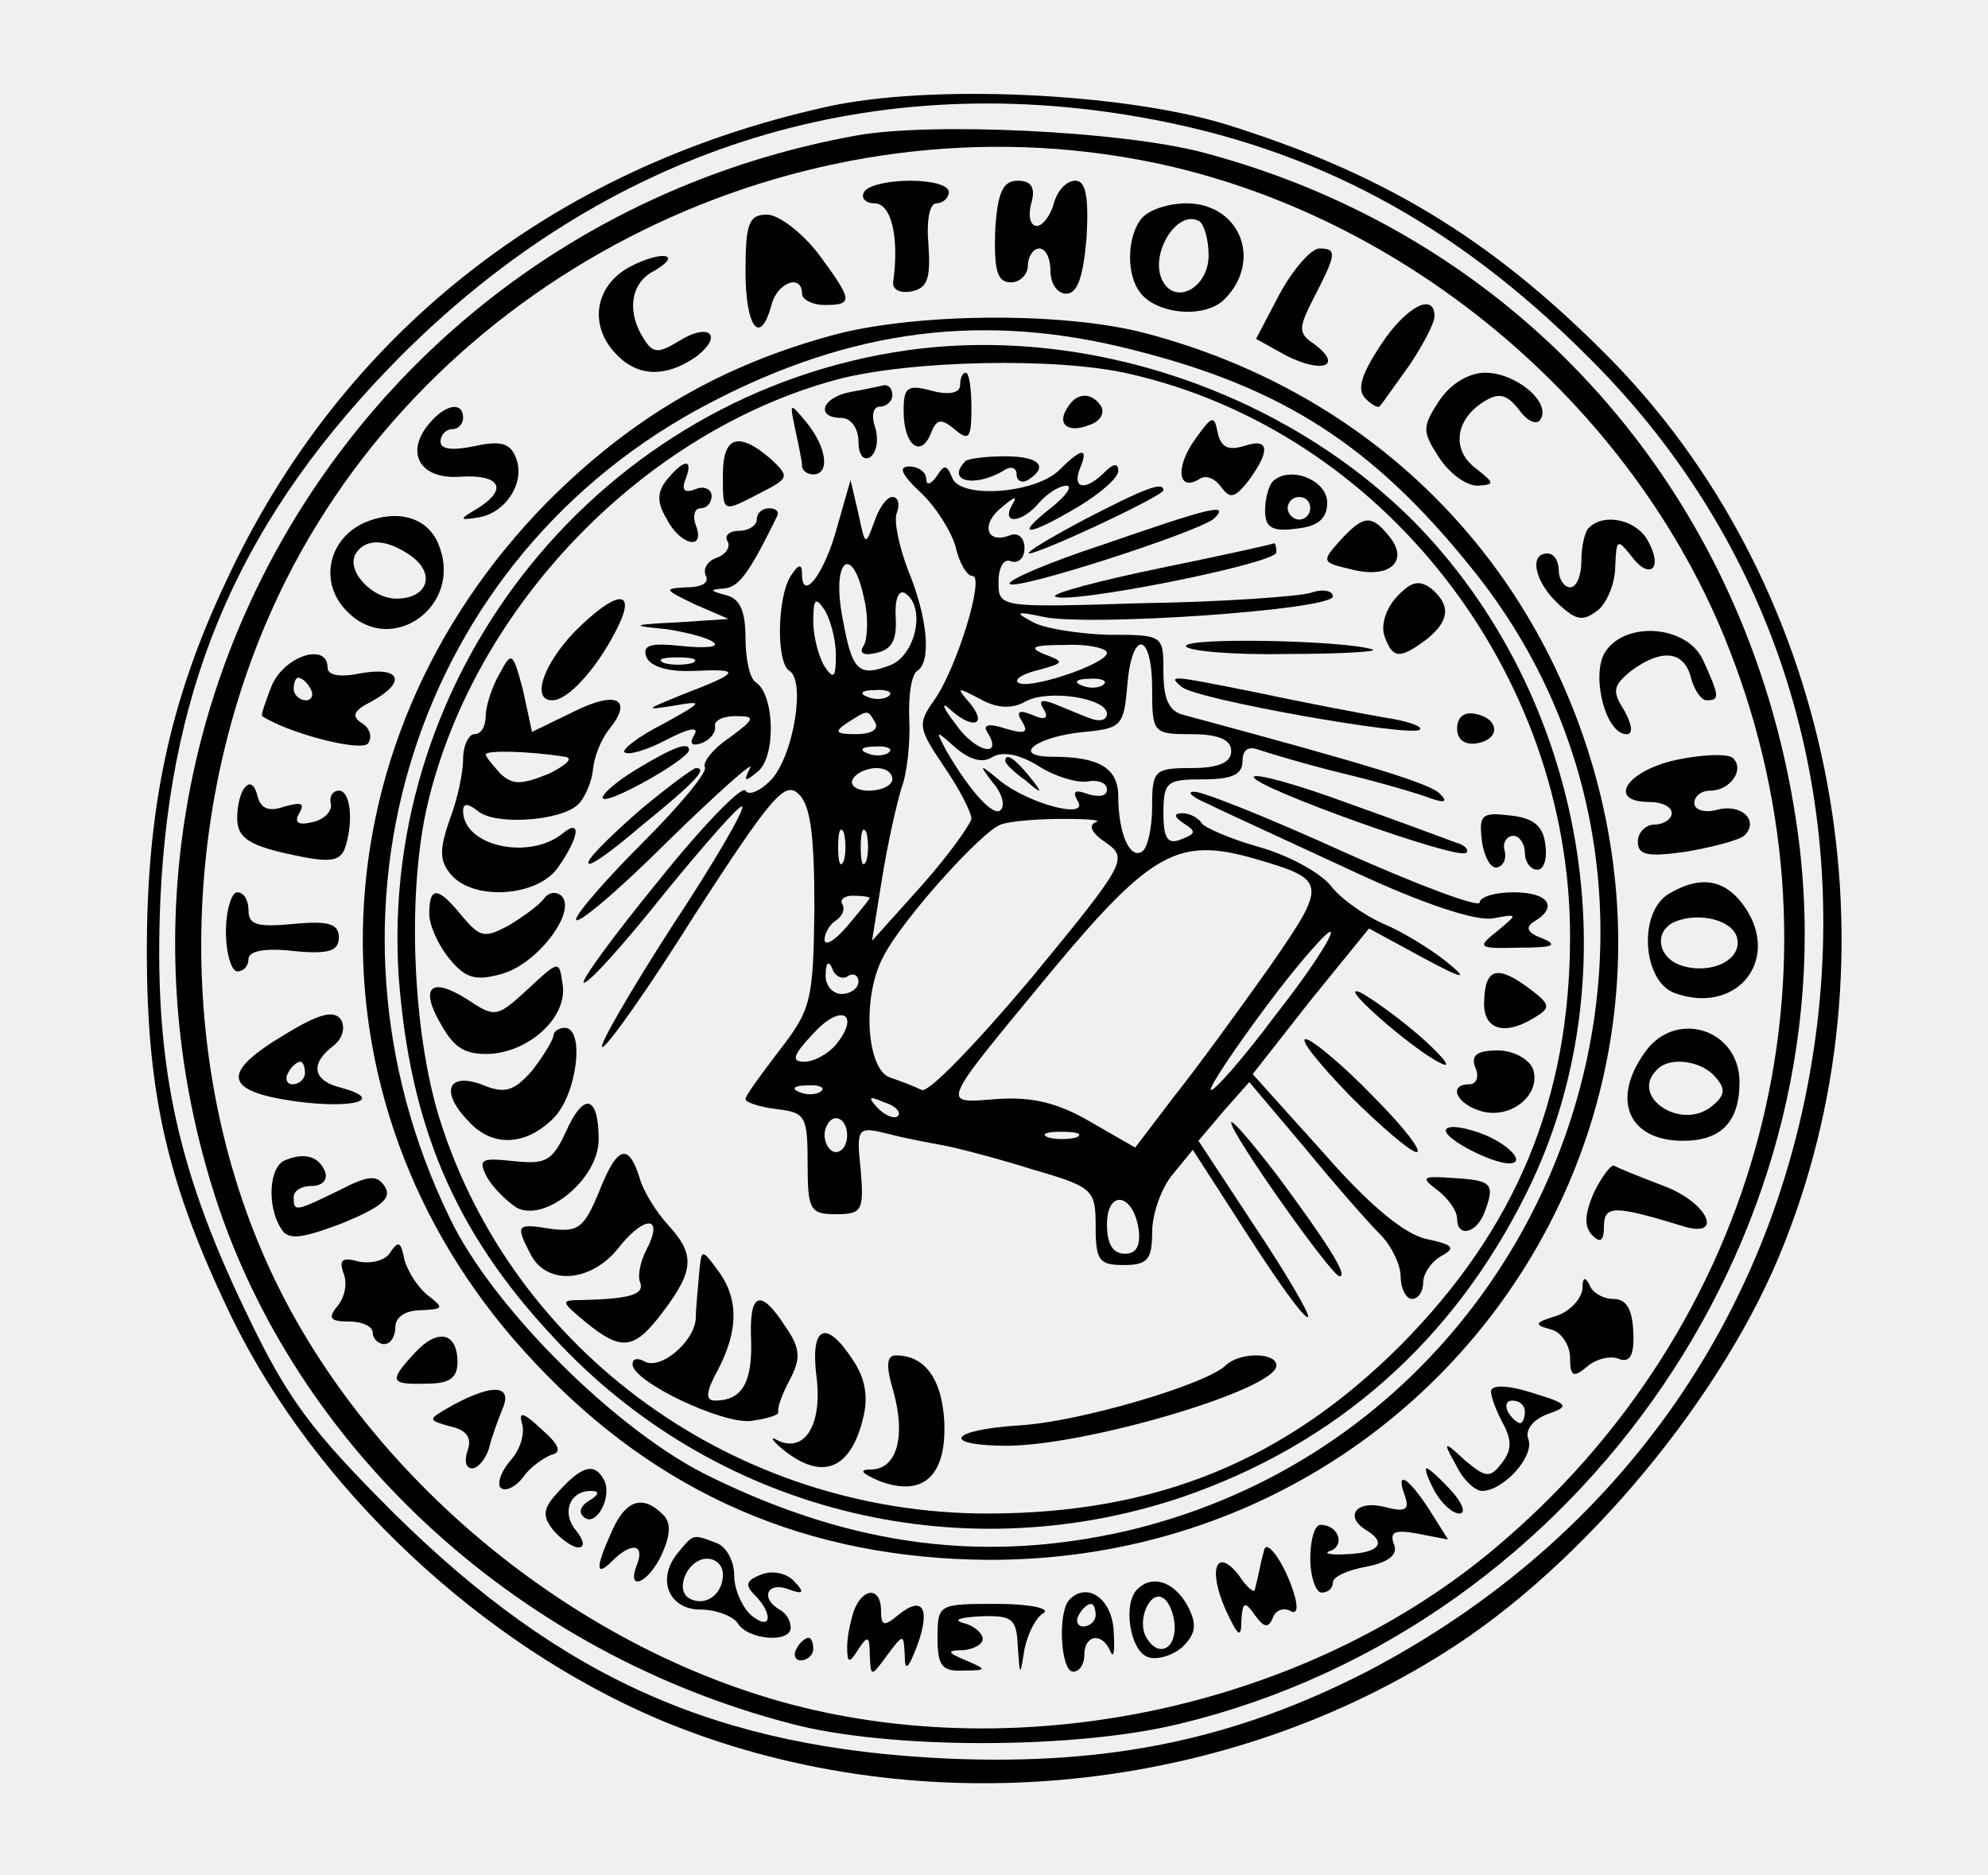
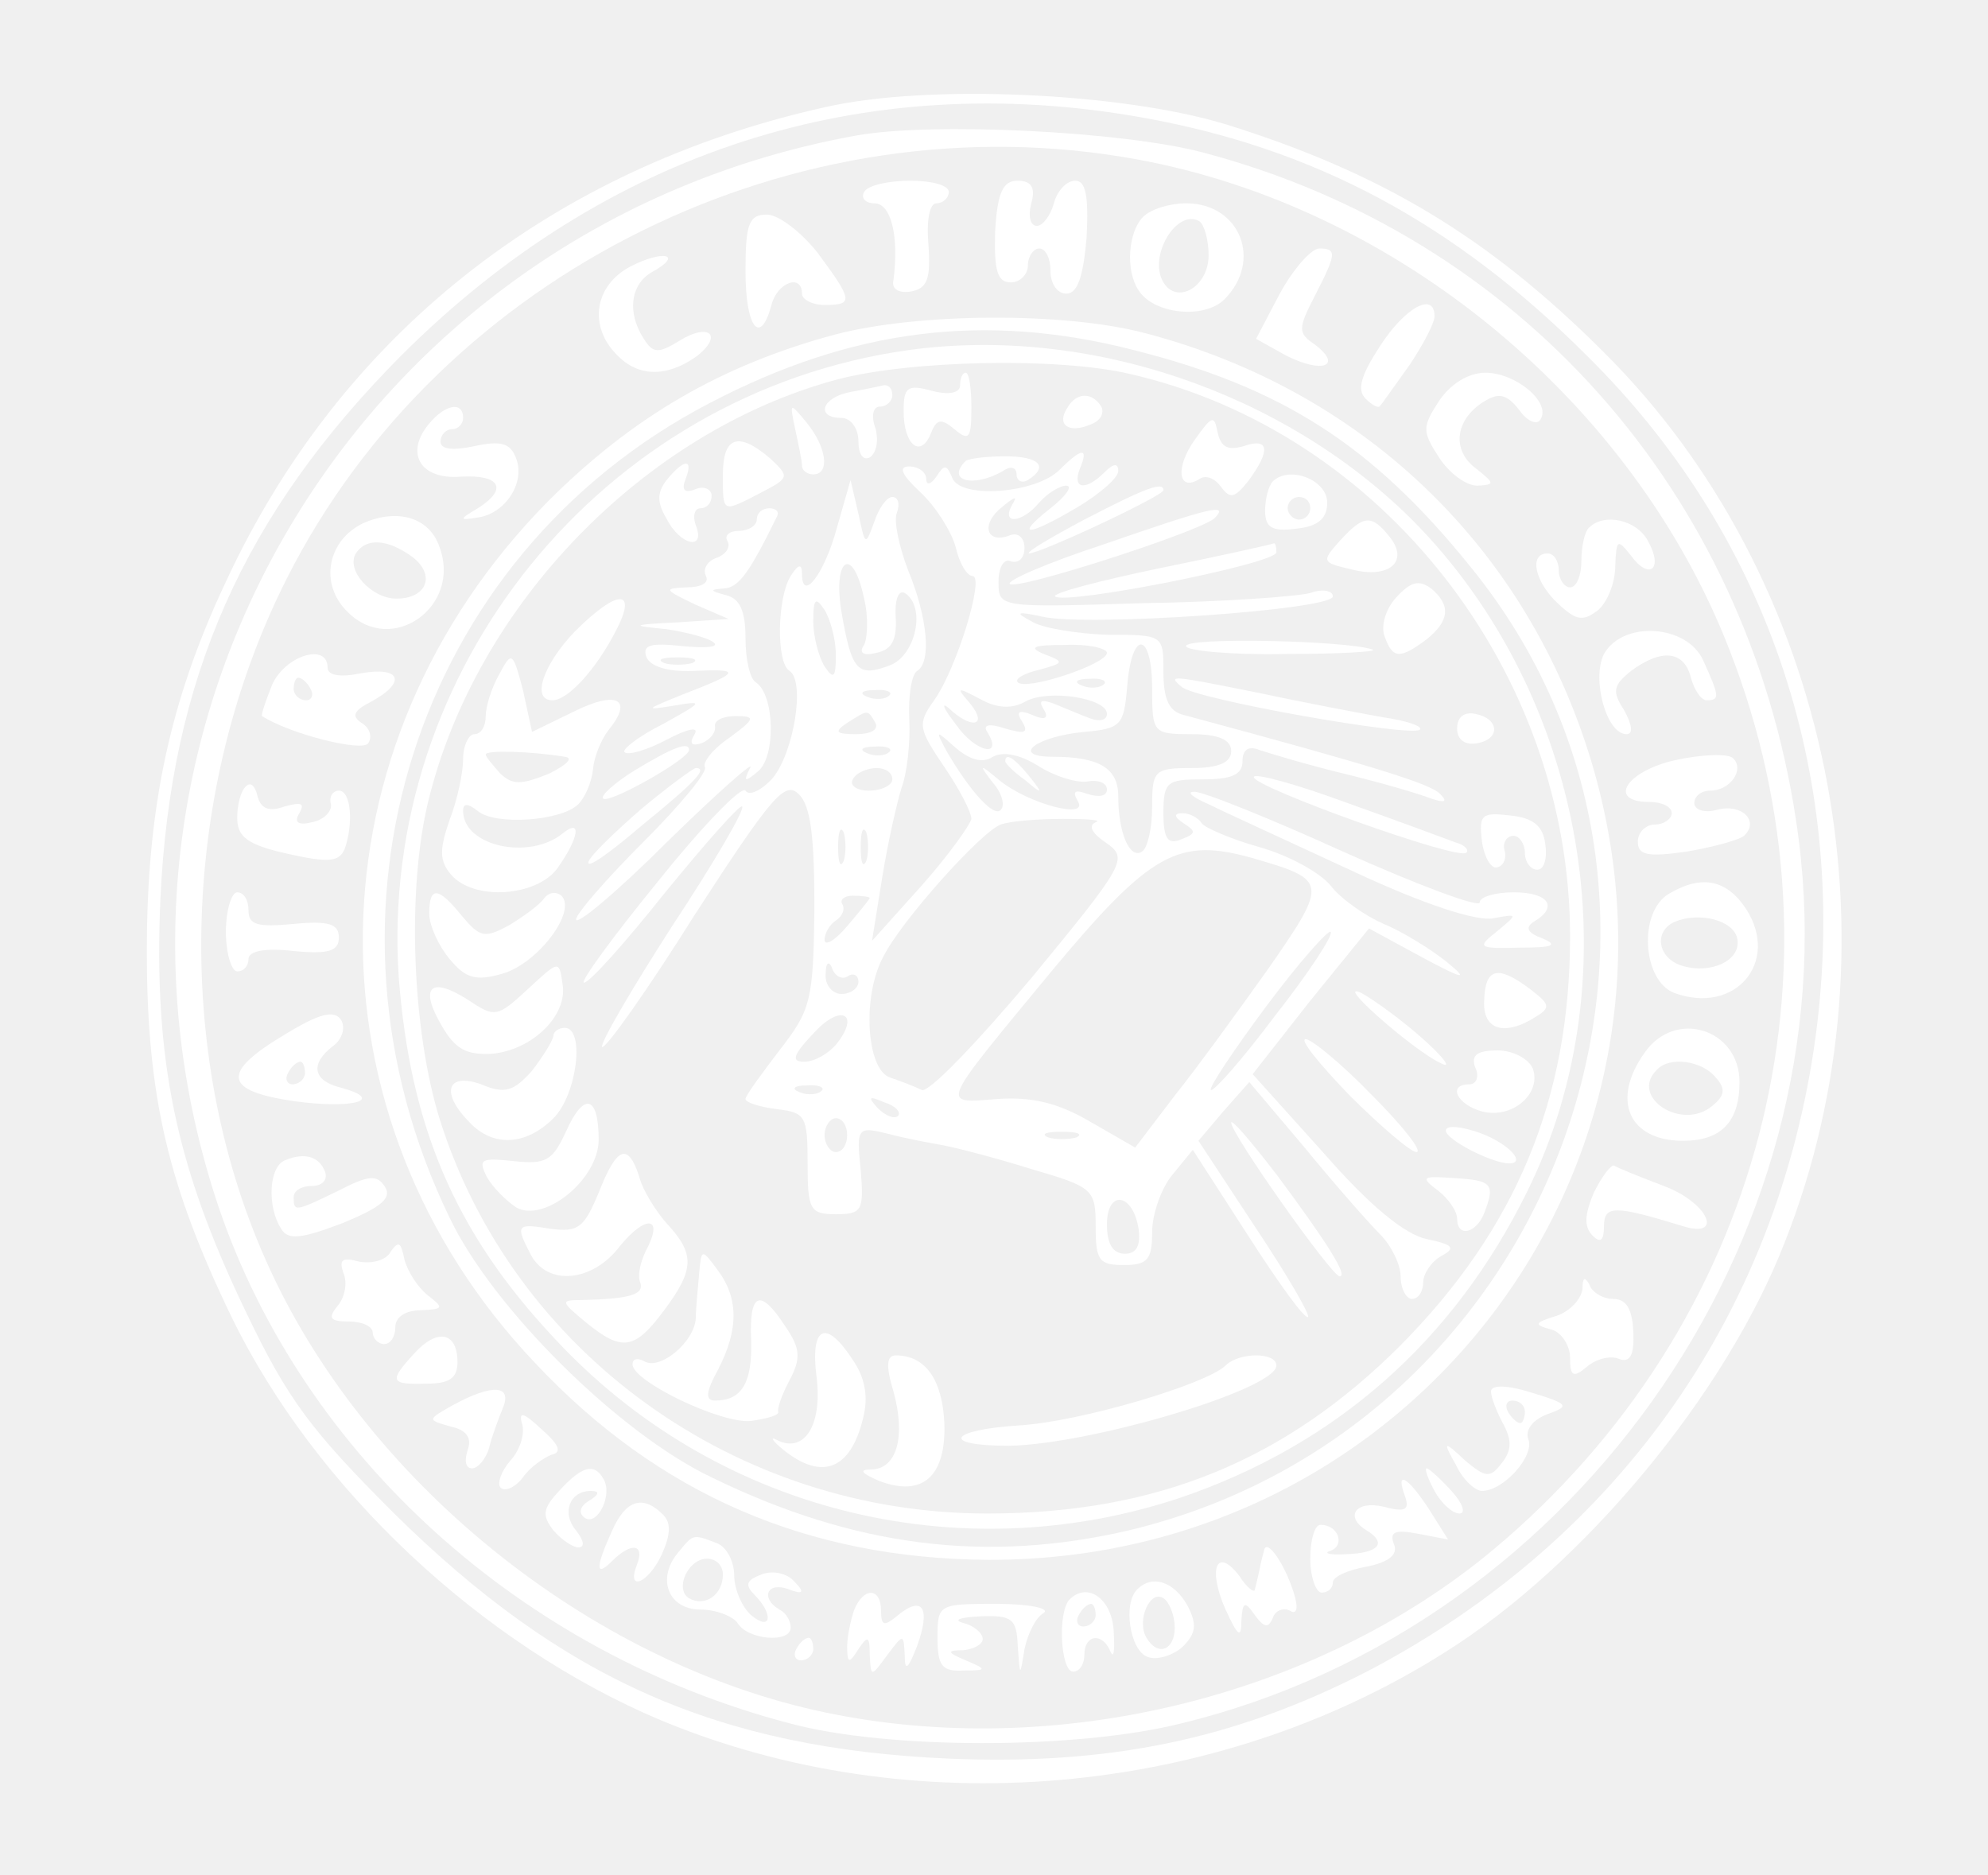
<svg xmlns="http://www.w3.org/2000/svg" version="1.0" width="176pt" height="166pt" viewBox="0 0 176 166" preserveAspectRatio="xMidYMid meet">
-   <g transform="translate(0,166) scale(0.1,-0.1)" fill="#000000" stroke="none">
+   <g transform="translate(0,166) scale(0.1,-0.1)" fill="#FFF" stroke="none">
    <path d="M730 1565 c-242 -54 -429 -202 -530 -420 -50 -106 -70 -201 -70 -327 0 -129 19 -208 75 -324 74 -152 221 -290 380 -357 221 -92 490 -69 694 60 123 77 249 229 301 363 106 268 41 588 -160 788 -102 102 -197 159 -335 202 -92 28 -264 36 -355 15z m281 -9 c152 -27 276 -93 394 -211 158 -156 230 -367 204 -590 -30 -251 -173 -457 -399 -575 -117 -60 -228 -83 -370 -77 -204 9 -342 70 -491 217 -73 73 -94 100 -132 180 -62 129 -81 223 -75 364 9 195 73 340 213 481 181 181 409 255 656 211z" />
    <path d="M758 1540 c-442 -80 -707 -527 -564 -950 75 -219 268 -394 506 -456 86 -23 252 -23 345 0 356 86 600 443 545 800 -44 291 -245 517 -525 591 -72 19 -241 27 -307 15z m248 -21 c231 -42 440 -215 525 -434 111 -284 28 -599 -209 -797 -157 -131 -388 -187 -592 -144 -209 44 -409 206 -495 401 -82 185 -75 417 19 603 137 271 451 426 752 371z" />
    <path d="M765 1490 c-3 -5 1 -10 9 -10 15 0 22 -29 17 -68 -2 -8 5 -12 16 -10 14 3 17 11 15 41 -2 22 1 37 7 37 6 0 11 5 11 10 0 6 -15 10 -34 10 -19 0 -38 -4 -41 -10z" />
    <path d="M881 1455 c-1 -35 2 -45 14 -45 8 0 15 7 15 15 0 8 5 15 10 15 6 0 10 -9 10 -20 0 -11 6 -20 14 -20 10 0 15 15 18 50 2 37 -1 50 -10 50 -8 0 -16 -9 -19 -20 -3 -11 -10 -20 -15 -20 -6 0 -8 9 -5 20 4 14 0 20 -12 20 -13 0 -18 -10 -20 -45z" />
    <path d="M1012 1468 c-13 -13 -16 -47 -4 -65 13 -21 58 -26 76 -8 34 34 14 85 -34 85 -14 0 -31 -5 -38 -12z m58 -34 c0 -28 -28 -44 -40 -24 -14 23 12 66 32 54 4 -3 8 -16 8 -30z" />
    <path d="M660 1420 c0 -50 13 -67 23 -30 5 20 27 28 27 10 0 -5 9 -10 20 -10 26 0 25 4 -6 46 -15 19 -35 34 -45 34 -16 0 -19 -8 -19 -50z" />
    <path d="M558 1424 c-32 -17 -37 -53 -12 -78 19 -20 44 -20 70 -2 25 19 12 31 -15 14 -18 -11 -23 -11 -31 2 -15 23 -12 48 7 59 29 16 10 20 -19 5z" />
    <path d="M1133 1400 l-21 -40 27 -15 c32 -16 50 -9 25 10 -15 10 -15 14 0 43 19 37 20 42 4 42 -7 0 -23 -18 -35 -40z" />
    <path d="M1222 1354 c-17 -26 -21 -39 -13 -47 6 -6 12 -9 13 -6 2 2 13 18 26 36 12 18 22 37 22 43 0 22 -26 8 -48 -26z" />
    <path d="M740 1364 c-101 -27 -180 -73 -255 -148 -214 -217 -219 -544 -11 -763 109 -116 241 -173 401 -174 379 -1 645 357 531 716 -59 185 -202 320 -392 370 -72 19 -201 18 -274 -1z m264 -14 c131 -33 211 -84 298 -192 244 -300 79 -762 -303 -853 -125 -29 -242 -15 -369 47 -82 39 -194 150 -232 230 -131 270 -31 585 230 721 126 66 244 81 376 47z" />
    <path d="M804 1350 c-271 -38 -469 -283 -451 -555 10 -131 49 -225 137 -319 141 -153 357 -208 555 -142 138 47 242 139 307 271 95 192 52 440 -102 595 -114 113 -287 172 -446 150z m196 -21 c224 -51 390 -264 390 -498 0 -144 -48 -259 -150 -362 -102 -102 -216 -149 -366 -149 -222 0 -420 142 -485 350 -24 78 -29 201 -10 280 42 174 191 328 362 374 64 17 195 20 259 5z" />
    <path d="M850 1319 c0 -7 -10 -9 -25 -5 -22 6 -25 3 -25 -18 0 -30 15 -42 24 -20 5 13 9 14 21 4 13 -11 15 -8 15 19 0 17 -2 31 -5 31 -3 0 -5 -5 -5 -11z" />
    <path d="M753 1313 c-26 -5 -31 -23 -8 -23 8 0 15 -9 15 -21 0 -11 4 -17 10 -14 6 4 8 15 5 26 -4 11 -2 19 4 19 6 0 11 5 11 10 0 6 -3 9 -7 9 -5 -1 -18 -4 -30 -6z" />
    <path d="M945 1299 c-10 -15 1 -23 20 -15 9 3 13 10 10 16 -8 13 -22 13 -30 -1z" />
    <path d="M704 1280 c3 -14 6 -28 6 -32 0 -5 5 -8 10 -8 15 0 12 24 -6 46 -15 18 -15 18 -10 -6z" />
    <path d="M1058 1271 c-18 -25 -15 -47 4 -35 6 4 14 0 19 -7 8 -11 12 -10 24 5 20 27 19 39 -4 31 -14 -4 -20 -1 -23 12 -3 16 -5 15 -20 -6z" />
    <path d="M640 1240 c0 -35 -1 -34 34 -16 25 13 25 14 8 30 -28 24 -42 20 -42 -14z" />
    <path d="M855 1252 c-18 -18 7 -24 33 -9 7 5 12 3 12 -3 0 -6 5 -8 10 -5 19 12 10 21 -20 21 -17 0 -32 -2 -35 -4z" />
    <path d="M938 1244 c-21 -21 -88 -26 -95 -7 -5 12 -7 12 -14 1 -5 -7 -9 -8 -9 -2 0 6 -7 11 -15 11 -10 0 -7 -7 10 -23 13 -12 27 -34 31 -48 3 -14 10 -26 15 -26 11 0 -14 -82 -34 -110 -15 -21 -14 -25 9 -59 13 -19 24 -40 24 -46 -1 -5 -20 -32 -44 -59 l-44 -49 9 56 c5 31 13 66 17 79 5 13 8 40 7 61 -1 21 2 40 7 43 13 8 9 48 -8 89 -8 21 -13 44 -10 51 3 8 1 14 -4 14 -5 0 -12 -10 -16 -22 -8 -22 -8 -21 -14 7 l-7 30 -12 -42 c-11 -41 -31 -67 -31 -41 0 9 -3 9 -10 -2 -12 -19 -13 -77 -1 -84 14 -9 4 -72 -15 -95 -10 -11 -21 -16 -24 -11 -3 5 -38 -31 -78 -81 -40 -49 -69 -89 -65 -89 5 0 37 36 72 80 36 44 66 78 68 76 3 -2 -25 -50 -62 -106 -36 -56 -64 -104 -62 -107 3 -2 40 50 82 117 68 105 80 119 92 107 11 -10 14 -39 14 -102 -1 -81 -3 -89 -31 -125 -16 -21 -30 -40 -30 -43 0 -3 12 -7 28 -9 25 -3 27 -6 27 -48 0 -41 2 -45 25 -45 23 0 25 3 22 39 -4 38 -3 39 25 32 15 -4 37 -8 48 -10 11 -2 46 -11 78 -21 55 -16 57 -18 57 -51 0 -30 3 -34 25 -34 21 0 25 5 25 29 0 16 8 39 18 51 l18 22 49 -76 c27 -42 50 -74 53 -72 2 2 -19 38 -47 80 l-50 76 22 26 23 26 49 -58 c27 -33 57 -67 67 -77 10 -10 18 -27 18 -37 0 -11 5 -20 10 -20 6 0 10 7 10 15 0 7 7 18 16 23 13 7 11 10 -13 15 -19 4 -50 29 -91 76 l-63 70 51 65 52 64 46 -25 c39 -21 43 -21 22 -4 -14 11 -38 26 -55 33 -16 7 -38 22 -47 34 -10 12 -38 27 -63 34 -25 7 -48 17 -51 21 -3 5 -11 9 -17 9 -8 0 -8 -3 1 -9 11 -7 11 -9 -2 -14 -12 -5 -16 0 -16 23 0 28 3 30 35 30 25 0 35 4 35 16 0 10 5 14 15 10 9 -3 42 -13 75 -21 33 -8 67 -18 77 -22 12 -4 15 -3 8 4 -8 9 -60 25 -227 70 -13 3 -18 14 -18 38 0 33 0 33 -50 33 -27 1 -58 6 -67 12 -15 8 -13 9 10 4 39 -9 257 6 257 18 0 5 -9 7 -20 3 -11 -3 -77 -8 -148 -9 -128 -4 -128 -4 -128 19 0 13 5 21 11 18 7 -2 12 3 12 12 0 9 -6 14 -13 11 -21 -8 -26 10 -7 25 12 10 14 10 9 2 -10 -18 9 -16 24 2 7 8 18 15 24 15 6 0 0 -9 -14 -20 -33 -26 -20 -25 24 1 20 12 36 26 36 32 0 7 -4 7 -12 -1 -17 -17 -29 -15 -22 3 8 19 2 19 -18 -1z m-173 -114 c4 -16 3 -35 0 -41 -5 -7 -1 -10 11 -7 14 3 18 12 17 31 -1 15 2 25 8 22 19 -12 10 -55 -13 -64 -29 -11 -34 -5 -43 47 -8 48 10 60 20 12z m-25 -50 c0 -20 -2 -22 -10 -10 -5 8 -10 26 -10 40 0 20 2 22 10 10 5 -8 10 -26 10 -40z m240 2 c0 -10 -72 -34 -79 -26 -3 3 6 8 19 11 22 6 23 7 4 14 -14 6 -9 8 19 8 20 1 37 -3 37 -7z m40 -32 c0 -39 1 -40 35 -40 24 0 35 -5 35 -15 0 -10 -11 -15 -35 -15 -33 0 -35 -2 -35 -34 0 -19 -4 -37 -9 -40 -11 -7 -21 17 -21 49 0 25 -17 35 -58 35 -38 0 -15 18 28 22 33 3 35 6 38 41 4 50 22 48 22 -3z m-43 4 c-3 -3 -12 -4 -19 -1 -8 3 -5 6 6 6 11 1 17 -2 13 -5z m-190 -10 c-3 -3 -12 -4 -19 -1 -8 3 -5 6 6 6 11 1 17 -2 13 -5z m121 -5 c20 11 72 3 72 -11 0 -6 -7 -7 -15 -4 -8 3 -22 9 -32 13 -11 4 -14 3 -9 -5 5 -8 1 -10 -10 -5 -12 5 -15 3 -9 -6 6 -10 2 -11 -15 -6 -15 5 -20 3 -16 -3 15 -24 -11 -18 -28 7 -11 14 -13 20 -6 14 20 -19 35 -16 19 4 -13 15 -12 15 9 4 14 -8 28 -9 40 -2z m-133 -19 c3 -6 -4 -10 -17 -10 -18 0 -20 2 -8 10 19 12 18 12 25 0z m104 -30 c9 5 24 2 40 -8 14 -9 33 -15 43 -14 10 2 18 -1 18 -7 0 -6 -7 -7 -17 -4 -11 4 -14 3 -9 -6 11 -17 -43 -3 -69 18 -18 15 -19 15 -6 -2 8 -9 11 -20 7 -24 -6 -7 -27 16 -48 52 -10 19 -10 19 8 3 13 -11 24 -14 33 -8z m-92 4 c-3 -3 -12 -4 -19 -1 -8 3 -5 6 6 6 11 1 17 -2 13 -5z m3 -24 c0 -5 -9 -10 -21 -10 -11 0 -17 5 -14 10 3 6 13 10 21 10 8 0 14 -4 14 -10z m180 -38 c-7 -3 -3 -10 9 -18 20 -14 18 -18 -66 -120 -48 -57 -91 -102 -97 -99 -6 3 -19 8 -28 11 -21 7 -25 72 -6 107 16 32 87 111 104 117 8 3 33 5 55 5 22 0 35 -1 29 -3z m-223 -34 c-3 -7 -5 -2 -5 12 0 14 2 19 5 13 2 -7 2 -19 0 -25z m20 0 c-3 -7 -5 -2 -5 12 0 14 2 19 5 13 2 -7 2 -19 0 -25z m343 2 c65 -19 66 -21 14 -96 -27 -38 -64 -89 -84 -114 l-35 -46 -40 23 c-29 17 -52 22 -82 20 -51 -4 -52 -8 47 112 89 107 113 120 180 101z m-340 -35 c0 -1 -9 -12 -20 -25 -11 -13 -20 -18 -20 -12 0 6 5 14 10 17 6 4 8 10 6 14 -3 4 1 8 9 8 8 0 15 -1 15 -2z m359 -104 c-29 -39 -55 -68 -57 -66 -2 2 20 35 49 74 29 39 55 68 57 66 3 -2 -19 -36 -49 -74z m-378 35 c5 3 9 0 9 -5 0 -6 -7 -11 -15 -11 -8 0 -15 8 -14 18 0 10 3 12 6 4 2 -6 9 -10 14 -6z m-11 -61 c-7 -8 -19 -15 -28 -15 -12 0 -10 6 9 26 24 26 41 16 19 -11z m-13 -41 c-3 -3 -12 -4 -19 -1 -8 3 -5 6 6 6 11 1 17 -2 13 -5z m68 -22 c-3 -3 -11 0 -18 7 -9 10 -8 11 6 5 10 -3 15 -9 12 -12z m-45 -17 c0 -8 -4 -15 -10 -15 -5 0 -10 7 -10 15 0 8 5 15 10 15 6 0 10 -7 10 -15z m203 -2 c-7 -2 -19 -2 -25 0 -7 3 -2 5 12 5 14 0 19 -2 13 -5z m55 -81 c2 -15 -2 -22 -12 -22 -11 0 -16 9 -16 26 0 31 23 28 28 -4z" />
    <path d="M890 986 c0 -2 8 -10 18 -17 15 -13 16 -12 3 4 -13 16 -21 21 -21 13z" />
    <path d="M591 1236 c-9 -11 -10 -20 -1 -35 12 -24 35 -29 26 -6 -3 8 -1 15 4 15 6 0 10 5 10 11 0 6 -7 9 -14 6 -10 -4 -13 -1 -9 9 7 18 -1 18 -16 0z" />
    <path d="M1127 1234 c-4 -4 -7 -16 -7 -26 0 -15 6 -19 28 -16 19 2 27 9 27 23 0 20 -33 33 -48 19z m33 -24 c0 -5 -4 -10 -10 -10 -5 0 -10 5 -10 10 0 6 5 10 10 10 6 0 10 -4 10 -10z" />
    <path d="M960 1200 c-30 -16 -52 -29 -49 -30 10 0 119 51 119 56 0 8 -16 2 -70 -26z" />
    <path d="M670 1200 c0 -5 -7 -10 -16 -10 -8 0 -13 -4 -10 -9 3 -5 -1 -12 -10 -15 -8 -3 -12 -10 -9 -16 3 -6 -4 -10 -17 -10 -21 -1 -20 -2 7 -15 l30 -13 -45 -3 c-42 -2 -42 -3 -10 -6 19 -3 38 -8 42 -12 5 -4 -8 -5 -28 -3 -28 3 -35 1 -32 -9 3 -9 19 -14 42 -13 43 2 42 -1 -10 -21 -32 -13 -34 -14 -9 -10 29 5 28 4 -8 -16 -22 -11 -37 -23 -34 -25 3 -3 20 2 37 11 19 10 29 12 25 5 -5 -8 -3 -11 6 -8 8 3 13 10 12 15 -1 5 7 9 18 9 18 0 18 -2 -5 -19 -15 -10 -24 -22 -22 -26 3 -4 -22 -34 -54 -66 -33 -33 -60 -64 -60 -69 0 -6 37 25 81 69 45 44 78 73 73 65 -6 -12 -5 -13 7 -3 16 13 15 68 -2 79 -5 3 -9 20 -9 39 0 24 -5 35 -17 38 -15 4 -15 5 -2 6 13 1 22 13 47 64 2 4 -1 7 -7 7 -6 0 -11 -4 -11 -10z m-57 -127 c-7 -2 -19 -2 -25 0 -7 3 -2 5 12 5 14 0 19 -2 13 -5z" />
    <path d="M977 1178 c-49 -16 -86 -32 -83 -35 6 -6 167 46 181 58 14 14 -3 10 -98 -23z" />
    <path d="M1186 1181 c-16 -18 -16 -19 10 -25 34 -9 52 7 34 29 -16 20 -23 19 -44 -4z" />
    <path d="M1027 1157 c-53 -11 -95 -22 -93 -25 9 -8 196 29 196 39 0 5 -1 8 -2 8 -2 -1 -47 -11 -101 -22z" />
    <path d="M1236 1131 c-9 -10 -14 -25 -10 -35 7 -19 13 -20 37 -2 20 16 22 30 4 45 -11 8 -18 6 -31 -8z" />
    <path d="M509 1101 c-28 -29 -39 -61 -20 -61 14 0 39 28 56 61 20 38 2 38 -36 0z" />
    <path d="M1050 1088 c0 -4 39 -8 88 -7 48 0 83 2 77 4 -24 8 -165 11 -165 3z" />
    <path d="M442 1063 c-7 -12 -12 -29 -12 -37 0 -9 -4 -16 -10 -16 -5 0 -10 -10 -10 -22 0 -12 -5 -36 -12 -54 -9 -26 -9 -36 1 -48 20 -24 77 -20 95 6 19 27 21 44 4 30 -30 -24 -88 -11 -88 20 0 7 4 7 13 0 15 -13 74 -9 89 6 6 6 12 20 13 31 1 11 7 26 14 35 22 27 7 35 -31 16 l-37 -18 -8 37 c-9 34 -10 35 -21 14z m58 -73 c8 -1 2 -7 -14 -15 -25 -10 -32 -10 -43 0 -7 8 -13 15 -13 17 0 4 39 3 70 -2z" />
    <path d="M1046 1052 c11 -11 204 -45 211 -38 3 3 -12 8 -33 11 -22 4 -70 13 -107 21 -80 16 -84 17 -71 6z" />
    <path d="M1290 1015 c0 -10 7 -15 18 -13 21 4 19 22 -2 26 -10 2 -16 -3 -16 -13z" />
    <path d="M562 978 c-18 -11 -31 -23 -28 -25 5 -5 76 35 76 43 0 8 -15 2 -48 -18z" />
    <path d="M568 944 c-23 -20 -45 -41 -47 -47 -2 -7 19 8 47 32 48 39 59 51 48 51 -2 0 -24 -16 -48 -36z" />
    <path d="M1110 972 c0 -9 181 -74 188 -67 3 2 -1 7 -9 9 -8 3 -51 19 -96 35 -46 17 -83 27 -83 23z" />
    <path d="M1070 948 c14 -7 71 -33 127 -59 64 -30 111 -45 125 -42 22 4 22 4 4 -11 -19 -15 -18 -16 20 -15 28 0 34 2 20 8 -14 5 -16 10 -8 15 22 13 13 26 -18 26 -16 0 -30 -4 -30 -9 0 -5 -54 15 -121 45 -66 30 -126 54 -132 53 -7 0 -1 -5 13 -11z" />
    <path d="M1312 915 c2 -14 8 -24 13 -23 6 1 9 8 7 15 -2 7 2 13 8 13 5 0 10 -7 10 -15 0 -8 5 -15 11 -15 6 0 9 10 7 23 -2 16 -11 23 -31 25 -25 3 -28 1 -25 -23z" />
    <path d="M380 851 c0 -10 8 -28 18 -40 14 -17 23 -20 47 -13 31 9 66 55 52 69 -5 4 -11 3 -15 -2 -4 -6 -18 -16 -31 -24 -22 -12 -26 -11 -42 8 -21 26 -29 27 -29 2z" />
    <path d="M467 784 c-27 -25 -29 -25 -53 -9 -33 21 -43 11 -23 -23 12 -21 22 -26 44 -25 36 3 68 34 63 62 -3 21 -3 21 -31 -5z" />
    <path d="M1314 775 c-2 -27 18 -33 46 -15 13 8 12 11 -5 24 -29 22 -40 19 -41 -9z" />
    <path d="M1220 760 c19 -17 44 -36 55 -41 11 -6 4 4 -15 21 -19 17 -44 35 -55 41 -11 5 -4 -4 15 -21z" />
    <path d="M490 743 c-1 -5 -9 -18 -19 -31 -16 -18 -24 -21 -45 -12 -31 11 -36 -8 -10 -34 21 -22 50 -20 74 4 21 21 28 80 10 80 -5 0 -10 -3 -10 -7z" />
    <path d="M1195 690 c27 -27 54 -50 59 -50 6 0 -12 23 -39 50 -27 28 -54 50 -59 50 -6 0 12 -22 39 -50z" />
    <path d="M1306 715 c4 -8 1 -15 -5 -15 -20 0 -11 -18 11 -24 27 -7 53 16 45 38 -4 9 -18 16 -31 16 -18 0 -24 -4 -20 -15z" />
    <path d="M501 658 c-12 -26 -18 -29 -46 -26 -29 3 -32 2 -24 -14 5 -9 17 -21 26 -27 25 -14 73 25 73 60 0 39 -13 43 -29 7z" />
    <path d="M1090 666 c0 -10 89 -136 96 -136 8 0 -12 31 -55 89 -23 30 -41 51 -41 47z" />
    <path d="M1280 659 c0 -8 41 -29 56 -29 16 0 -1 18 -26 27 -17 6 -30 7 -30 2z" />
    <path d="M530 604 c-13 -31 -18 -35 -42 -32 -31 5 -32 4 -18 -23 15 -28 55 -24 79 8 23 28 39 26 23 -4 -5 -10 -8 -23 -5 -29 3 -10 -9 -14 -52 -15 -19 0 -19 -1 4 -20 32 -26 43 -24 69 11 27 36 27 50 3 76 -10 11 -22 30 -25 42 -10 31 -20 27 -36 -14z" />
    <path d="M1273 606 c9 -7 17 -18 17 -25 0 -17 17 -13 24 5 10 26 7 29 -27 31 -28 2 -30 1 -14 -11z" />
    <path d="M619 533 c-1 -13 -3 -31 -3 -40 -1 -21 -32 -47 -46 -38 -6 3 -10 2 -10 -3 0 -15 79 -53 105 -50 14 2 25 5 24 8 -1 3 3 15 10 28 10 19 10 28 -4 48 -22 34 -32 30 -30 -13 1 -37 -8 -53 -32 -53 -9 0 -8 8 3 28 18 35 18 63 -1 88 -14 19 -14 18 -16 -3z" />
    <path d="M723 440 c5 -42 -11 -67 -35 -55 -7 4 -4 -1 6 -9 34 -27 59 -17 70 28 5 19 2 36 -9 52 -24 37 -38 30 -32 -16z" />
    <path d="M791 428 c11 -40 3 -68 -19 -69 -12 0 -10 -3 6 -10 39 -15 60 4 58 52 -2 38 -17 59 -43 59 -8 0 -9 -9 -2 -32z" />
    <path d="M1085 451 c-18 -17 -130 -50 -183 -53 -62 -4 -70 -18 -9 -18 72 1 237 50 237 71 0 12 -33 12 -45 0z" />
    <path d="M1274 1305 c-15 -23 -15 -27 0 -50 9 -14 24 -25 34 -25 16 1 15 2 -1 15 -22 16 -19 43 6 59 14 9 21 7 32 -7 7 -10 16 -14 19 -8 9 15 -22 41 -49 41 -15 0 -31 -10 -41 -25z" />
    <path d="M380 1285 c-22 -26 -8 -50 28 -47 35 2 42 -11 15 -28 -17 -10 -17 -11 1 -8 24 4 41 31 33 52 -5 14 -14 16 -37 11 -19 -4 -30 -3 -30 4 0 6 5 11 10 11 6 0 10 5 10 10 0 15 -16 12 -30 -5z" />
    <path d="M322 1197 c-32 -15 -40 -54 -14 -79 39 -39 101 5 81 58 -9 26 -37 34 -67 21z m43 -30 c21 -16 13 -37 -14 -37 -22 0 -45 25 -36 40 9 14 28 13 50 -3z" />
    <path d="M1407 1193 c-4 -3 -7 -17 -7 -30 0 -12 -4 -23 -10 -23 -5 0 -10 7 -10 15 0 8 -4 15 -10 15 -17 0 -11 -26 10 -45 16 -15 22 -15 35 -5 8 7 15 24 15 39 1 24 2 24 14 9 16 -22 29 -12 15 13 -10 19 -39 25 -52 12z" />
    <path d="M1420 1081 c-11 -22 2 -71 20 -71 6 0 5 8 -2 21 -11 17 -10 22 6 35 27 20 47 18 53 -6 3 -11 9 -20 14 -20 12 0 11 4 -3 35 -14 32 -71 36 -88 6z" />
    <path d="M241 1054 c-6 -15 -10 -27 -9 -28 25 -16 89 -32 94 -24 4 6 1 14 -6 18 -9 6 -7 11 9 19 31 17 26 31 -9 25 -19 -4 -30 -2 -30 5 0 22 -37 11 -49 -15z m34 -4 c3 -5 1 -10 -4 -10 -6 0 -11 5 -11 10 0 6 2 10 4 10 3 0 8 -4 11 -10z" />
    <path d="M1483 987 c-44 -10 -60 -37 -23 -37 11 0 20 -4 20 -10 0 -5 -7 -10 -15 -10 -8 0 -15 -7 -15 -15 0 -12 8 -14 43 -9 23 4 46 10 51 14 14 13 -2 29 -24 23 -11 -3 -20 0 -20 6 0 6 6 11 14 11 18 0 31 19 20 29 -5 4 -28 3 -51 -2z" />
    <path d="M218 964 c-5 -4 -8 -17 -8 -28 0 -17 9 -24 45 -32 36 -8 45 -7 50 4 8 22 6 52 -5 52 -5 0 -9 -5 -7 -12 1 -6 -6 -14 -17 -16 -12 -3 -16 0 -11 8 5 9 2 10 -13 6 -14 -5 -21 -2 -24 9 -2 9 -6 13 -10 9z" />
    <path d="M1478 869 c-28 -16 -24 -77 4 -88 54 -20 94 27 64 74 -17 26 -39 31 -68 14z m60 -40 c4 -19 -23 -32 -49 -24 -22 7 -25 31 -6 39 22 9 52 1 55 -15z" />
    <path d="M200 835 c0 -19 5 -35 10 -35 6 0 10 5 10 11 0 7 15 10 40 7 31 -3 40 0 40 12 0 12 -9 15 -40 12 -32 -3 -40 -1 -40 12 0 9 -4 16 -10 16 -5 0 -10 -16 -10 -35z" />
    <path d="M252 744 c-57 -34 -54 -50 9 -59 51 -7 81 1 41 12 -25 6 -28 21 -7 37 8 6 11 16 7 23 -6 9 -19 6 -50 -13z m18 -34 c0 -5 -5 -10 -11 -10 -5 0 -7 5 -4 10 3 6 8 10 11 10 2 0 4 -4 4 -10z" />
    <path d="M1456 728 c-30 -42 -14 -78 34 -78 34 0 50 17 50 52 0 47 -57 65 -84 26z m63 -22 c9 -10 8 -16 -3 -25 -27 -23 -74 8 -49 32 11 12 40 8 52 -7z" />
    <path d="M253 633 c-15 -5 -17 -41 -4 -61 6 -10 17 -9 54 5 34 14 44 22 38 32 -7 11 -14 11 -41 -3 -39 -19 -40 -19 -40 -6 0 6 7 10 16 10 9 0 14 5 12 12 -5 14 -18 18 -35 11z" />
    <path d="M1411 604 c-8 -19 -9 -30 -1 -38 7 -7 10 -4 10 8 0 19 9 19 68 1 39 -13 25 20 -15 35 -21 8 -41 16 -44 18 -3 1 -11 -10 -18 -24z" />
    <path d="M346 552 c-4 -8 -17 -11 -28 -9 -15 4 -18 2 -14 -10 4 -9 1 -22 -5 -29 -9 -11 -7 -14 10 -14 11 0 21 -4 21 -10 0 -5 5 -10 10 -10 6 0 10 7 10 15 0 9 9 15 23 15 20 1 20 2 6 13 -9 7 -18 21 -21 32 -3 15 -5 17 -12 7z" />
    <path d="M1401 519 c-1 -9 -11 -20 -23 -24 -20 -6 -20 -8 -5 -12 9 -2 17 -14 17 -25 0 -17 3 -18 15 -8 8 7 21 10 28 7 10 -4 14 3 13 24 -1 20 -6 29 -18 29 -9 0 -19 6 -21 13 -4 7 -6 6 -6 -4z" />
    <path d="M367 462 c-23 -25 -22 -28 11 -27 20 0 27 5 27 19 0 27 -18 30 -38 8z" />
    <path d="M1320 428 c0 -5 5 -18 11 -29 8 -15 7 -24 -2 -35 -10 -13 -14 -12 -32 3 -19 18 -20 17 -8 -4 6 -13 17 -23 23 -23 19 0 47 31 41 46 -3 8 4 17 17 22 20 7 19 9 -14 19 -22 7 -36 7 -36 1z m30 -18 c0 -5 -2 -10 -4 -10 -3 0 -8 5 -11 10 -3 6 -1 10 4 10 6 0 11 -4 11 -10z" />
    <path d="M401 416 c-23 -13 -23 -13 -2 -19 14 -3 19 -10 15 -21 -3 -9 -2 -16 4 -16 5 0 12 8 15 18 2 9 8 25 12 35 9 21 -9 22 -44 3z" />
    <path d="M462 400 c3 -8 -1 -23 -10 -33 -8 -9 -12 -20 -9 -24 4 -4 13 0 20 9 6 9 18 17 25 20 10 2 7 9 -9 23 -15 14 -20 16 -17 5z" />
    <path d="M495 340 c-15 -16 -15 -22 -5 -35 7 -8 17 -15 22 -15 6 0 5 6 -2 15 -13 15 -6 35 13 35 8 0 8 -3 -2 -9 -8 -5 -9 -11 -3 -15 11 -7 25 21 16 35 -8 14 -19 11 -39 -11z" />
    <path d="M1270 340 c6 -11 16 -20 22 -20 6 0 3 9 -7 20 -10 11 -20 20 -22 20 -2 0 1 -9 7 -20z" />
    <path d="M1244 335 c4 -12 0 -14 -19 -9 -25 6 -35 -9 -15 -21 18 -11 11 -20 -18 -21 -15 -1 -21 1 -14 3 13 5 7 23 -9 23 -5 0 -9 -13 -9 -30 0 -16 5 -30 10 -30 6 0 10 4 10 9 0 5 13 11 30 14 20 4 28 11 24 20 -4 11 1 13 22 9 l26 -5 -17 27 c-19 29 -30 35 -21 11z" />
    <path d="M542 305 c-15 -33 -15 -42 0 -27 17 17 29 15 22 -3 -10 -25 10 -17 22 9 8 18 8 28 1 35 -18 18 -33 13 -45 -14z" />
    <path d="M600 285 c-19 -23 -8 -50 20 -50 14 0 29 -6 33 -12 9 -15 47 -18 47 -4 0 6 -4 13 -10 16 -17 10 -11 25 8 18 13 -5 15 -3 5 7 -6 7 -19 10 -29 6 -13 -5 -15 -9 -6 -18 17 -17 15 -33 -3 -18 -8 7 -15 23 -15 35 0 13 -7 26 -16 29 -21 8 -20 8 -34 -9z m40 -19 c0 -18 -16 -29 -30 -21 -13 8 -1 35 16 35 8 0 14 -6 14 -14z" />
    <path d="M1119 287 c-1 -4 -3 -11 -4 -17 -1 -5 -3 -13 -4 -17 0 -4 -7 1 -14 12 -20 26 -28 6 -12 -30 11 -24 14 -26 14 -10 1 17 3 18 12 5 8 -11 12 -12 16 -2 2 6 9 9 15 6 6 -4 8 2 3 17 -8 25 -24 48 -26 36z" />
    <path d="M1007 253 c-13 -12 -7 -54 9 -60 8 -3 22 1 31 9 12 12 13 20 4 37 -12 21 -31 27 -44 14z m33 -34 c0 -20 -15 -26 -25 -9 -9 15 3 43 15 35 5 -3 10 -15 10 -26z" />
    <path d="M756 234 c-3 -9 -6 -23 -6 -32 0 -15 2 -15 10 -2 8 12 10 12 10 -5 1 -20 1 -20 15 -1 15 20 15 20 16 0 0 -14 3 -12 11 9 12 33 5 45 -17 27 -12 -10 -15 -10 -15 4 0 21 -16 21 -24 0z" />
    <path d="M947 244 c-11 -11 -8 -64 3 -64 6 0 10 7 10 15 0 18 16 20 23 3 3 -7 4 0 3 17 -1 29 -23 45 -39 29z m23 -14 c0 -5 -5 -10 -11 -10 -5 0 -7 5 -4 10 3 6 8 10 11 10 2 0 4 -4 4 -10z" />
    <path d="M830 210 c0 -25 4 -30 23 -29 21 0 21 1 2 9 -17 7 -17 9 -2 9 9 1 17 5 17 10 0 5 -8 12 -17 14 -10 3 -3 5 15 6 28 1 32 -2 33 -26 2 -28 2 -28 6 -3 3 14 10 28 17 32 6 4 -13 8 -41 8 -52 0 -53 0 -53 -30z" />
    <path d="M705 200 c-3 -5 -1 -10 4 -10 6 0 11 5 11 10 0 6 -2 10 -4 10 -3 0 -8 -4 -11 -10z" />
  </g>
</svg>
